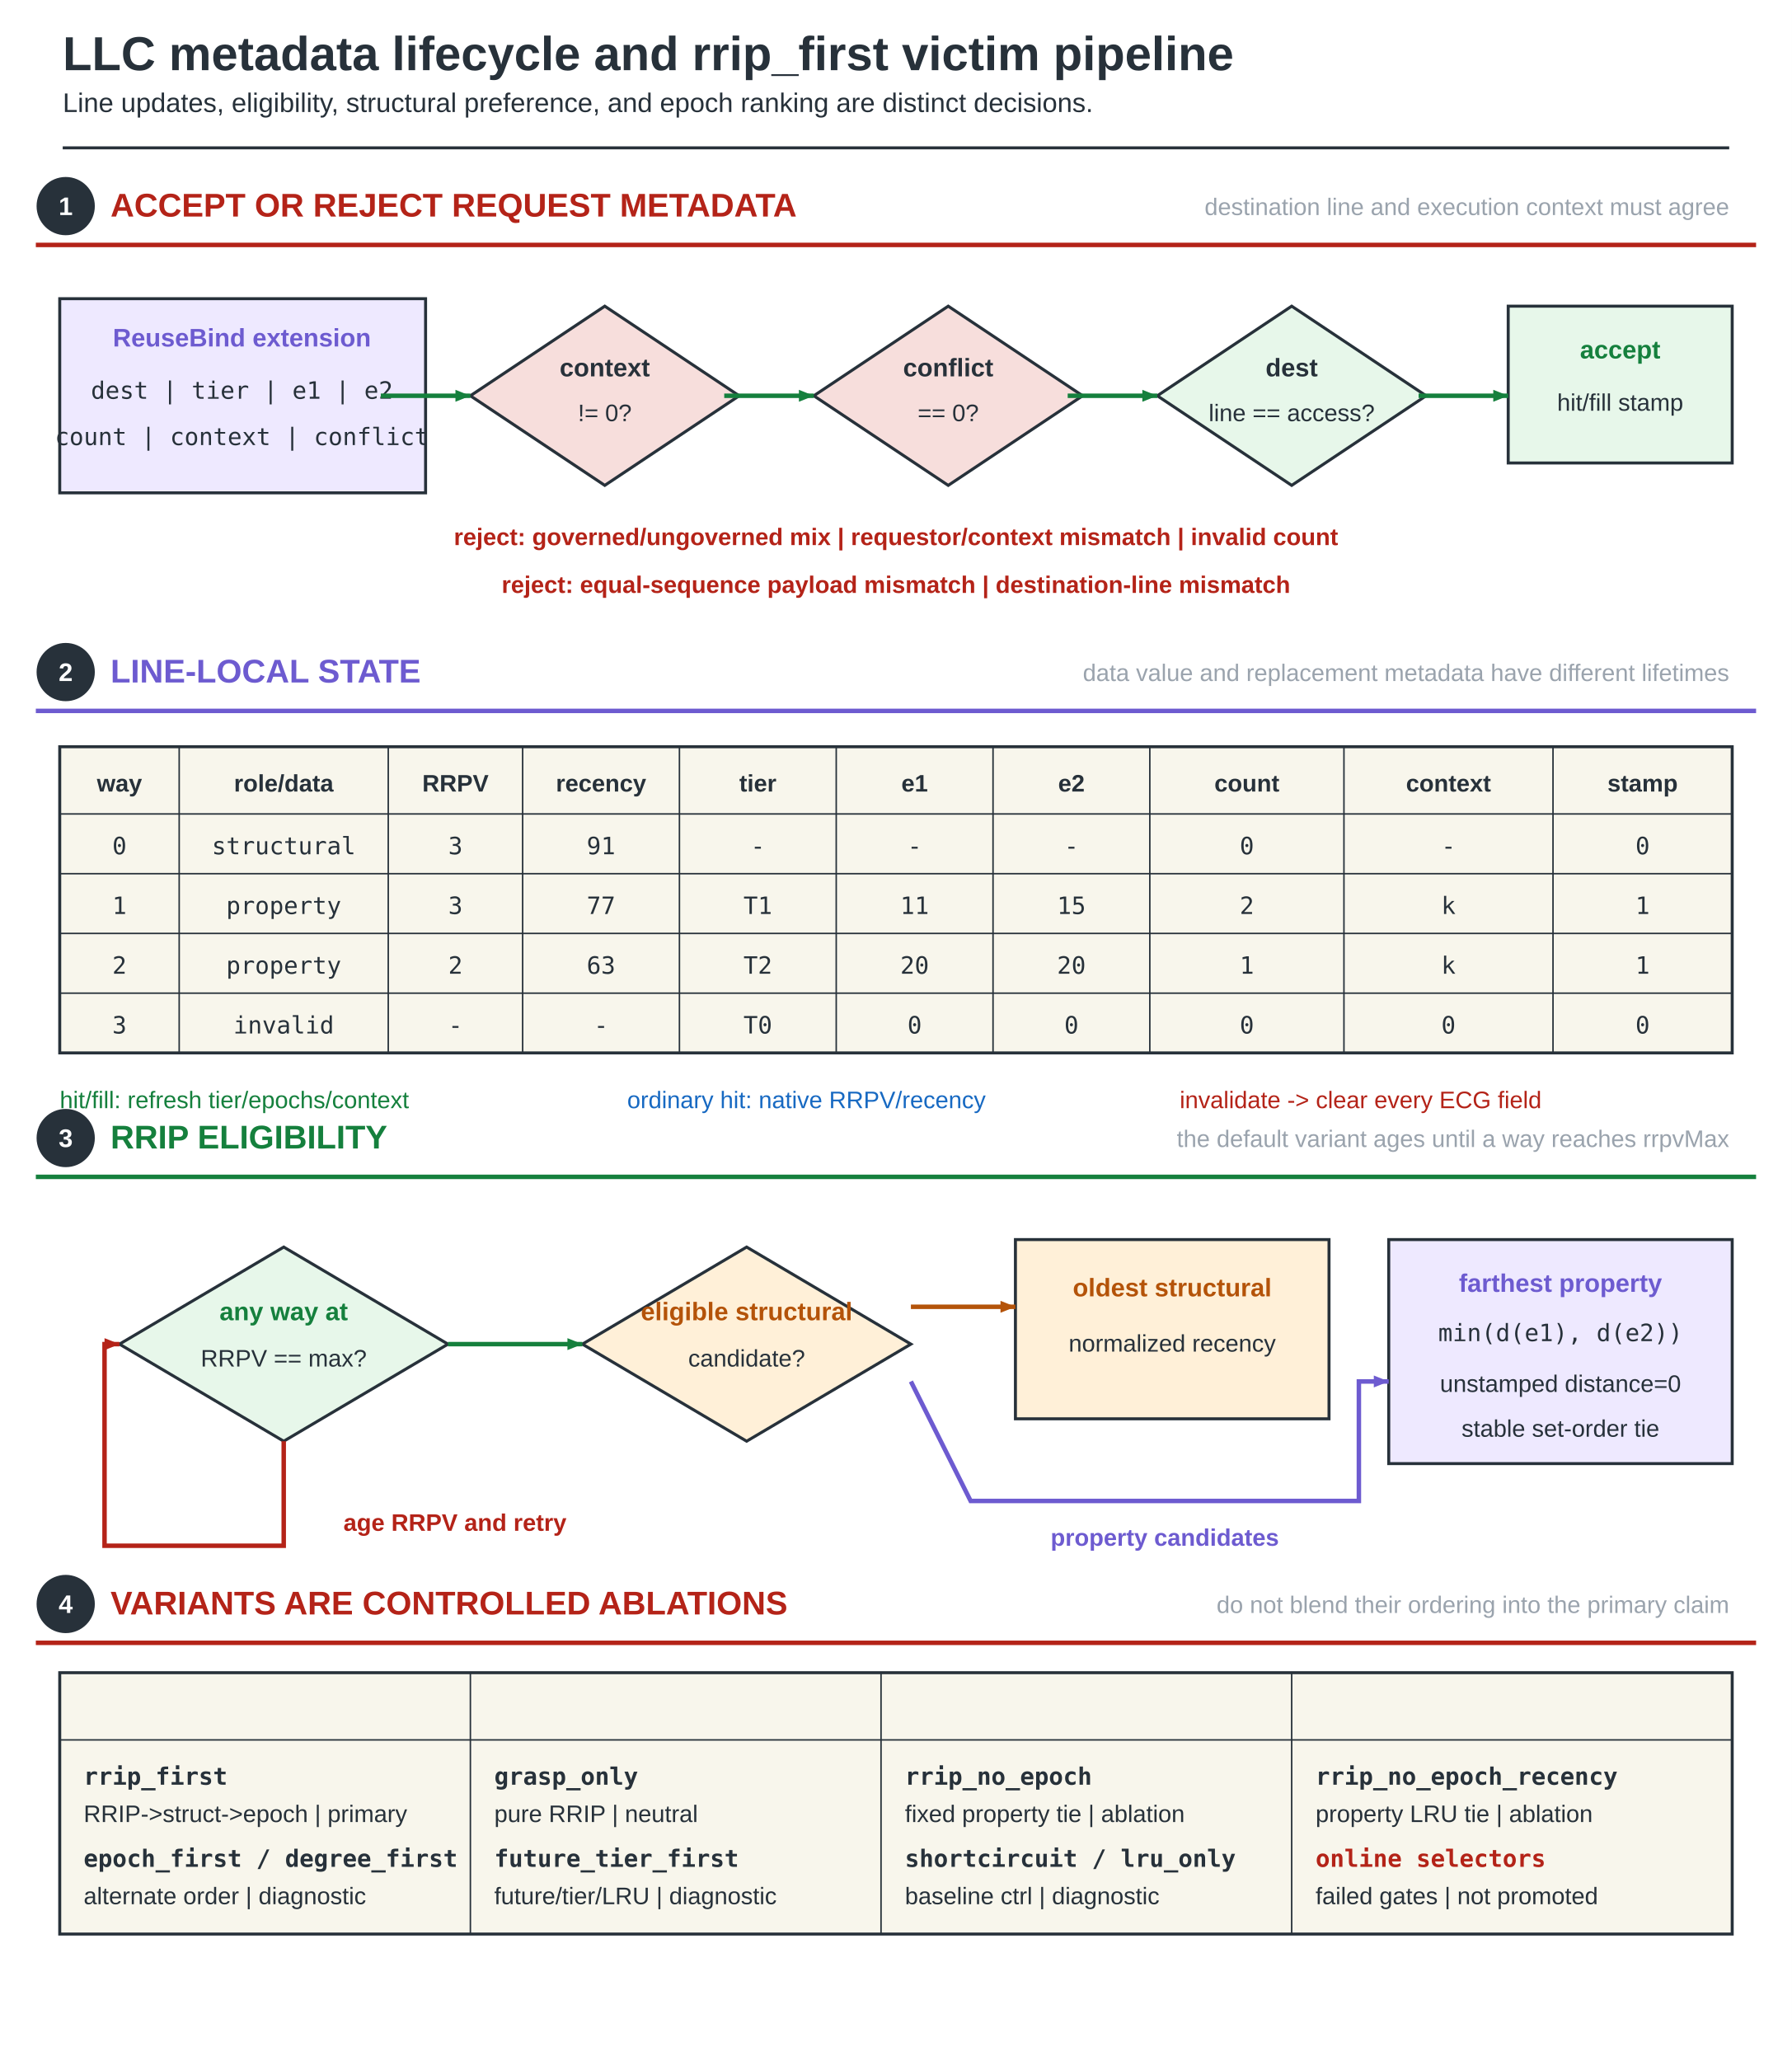
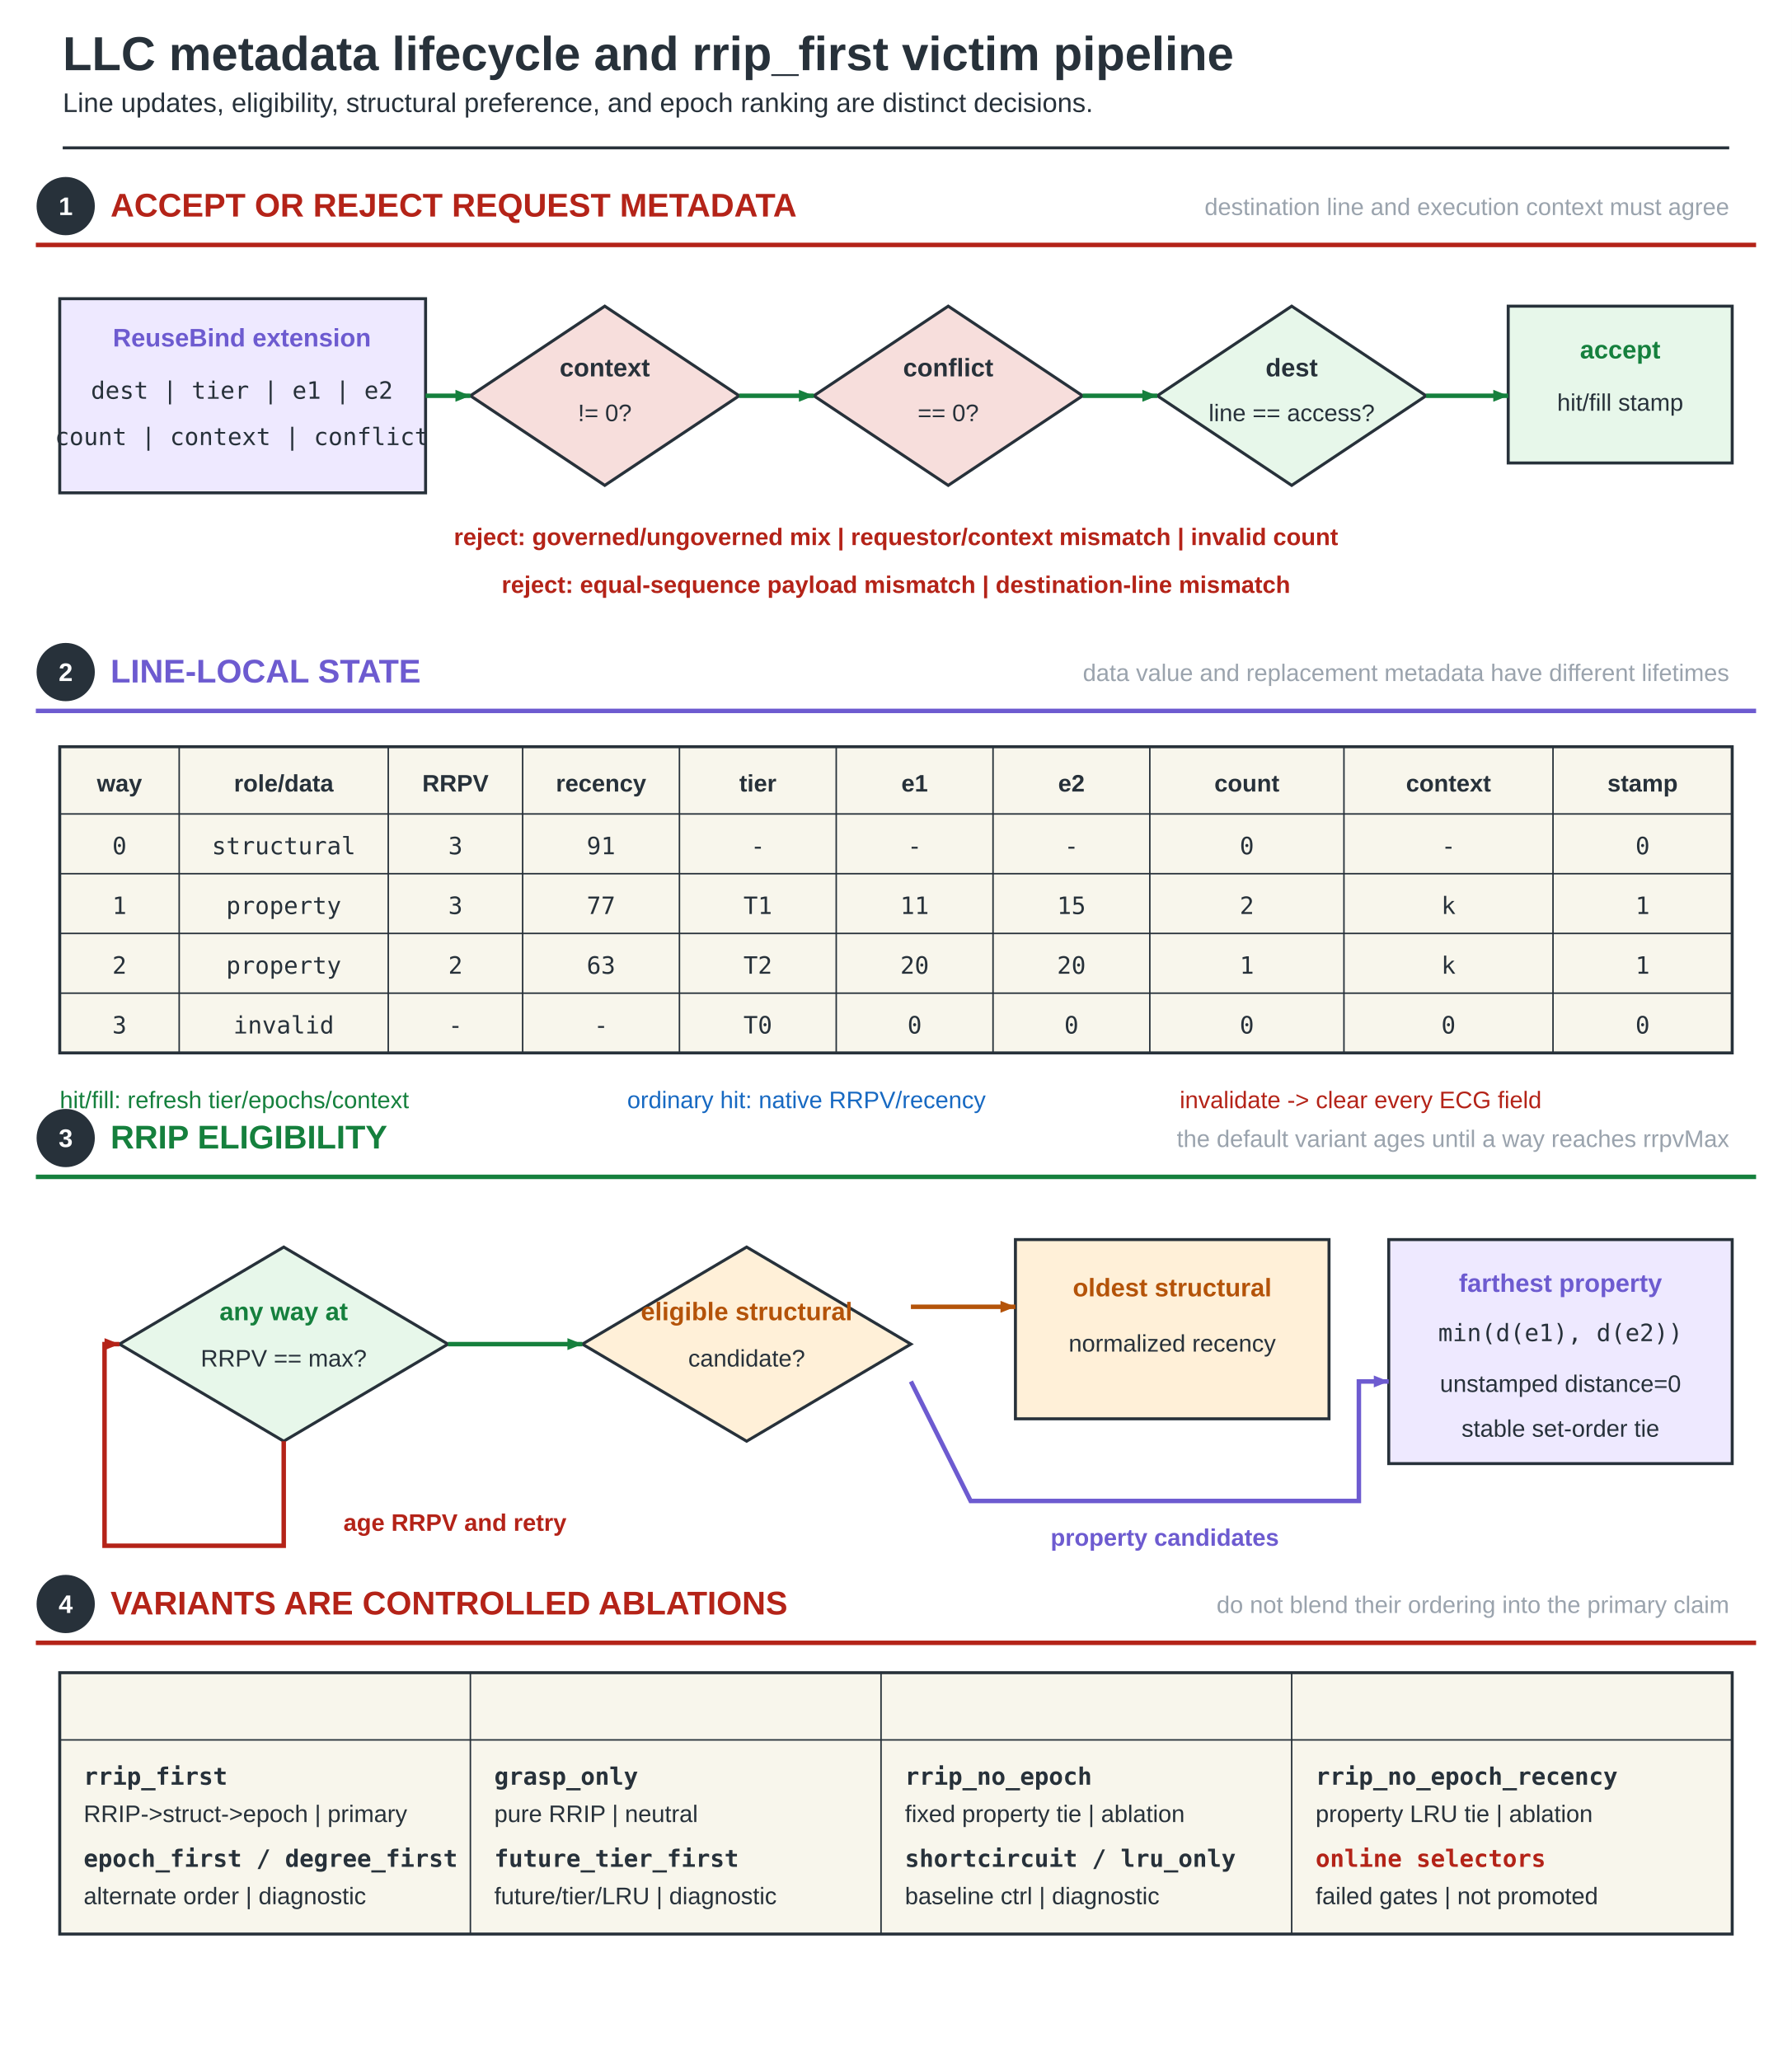
<svg xmlns="http://www.w3.org/2000/svg" width="1200" height="1380" viewBox="0 0 1200 1380" role="img" aria-labelledby="title desc" fill="#27313A" data-figure-schema="ecg-public/v1">
  <defs>
    <marker id="arrow-blue" viewBox="0 0 10 8" markerWidth="10" markerHeight="8" refX="10" refY="4" orient="auto" markerUnits="userSpaceOnUse">
      <path d="M0 0 L10 4 L0 8 Z" fill="#1769C2" />
    </marker>
    <marker id="arrow-green" viewBox="0 0 10 8" markerWidth="10" markerHeight="8" refX="10" refY="4" orient="auto" markerUnits="userSpaceOnUse">
      <path d="M0 0 L10 4 L0 8 Z" fill="#15803D" />
    </marker>
    <marker id="arrow-amber" viewBox="0 0 10 8" markerWidth="10" markerHeight="8" refX="10" refY="4" orient="auto" markerUnits="userSpaceOnUse">
      <path d="M0 0 L10 4 L0 8 Z" fill="#B45309" />
    </marker>
    <marker id="arrow-red" viewBox="0 0 10 8" markerWidth="10" markerHeight="8" refX="10" refY="4" orient="auto" markerUnits="userSpaceOnUse">
      <path d="M0 0 L10 4 L0 8 Z" fill="#B42318" />
    </marker>
    <marker id="arrow-purple" viewBox="0 0 10 8" markerWidth="10" markerHeight="8" refX="10" refY="4" orient="auto" markerUnits="userSpaceOnUse">
      <path d="M0 0 L10 4 L0 8 Z" fill="#6D5BD0" />
    </marker>
    <marker id="arrow-gray" viewBox="0 0 10 8" markerWidth="10" markerHeight="8" refX="10" refY="4" orient="auto" markerUnits="userSpaceOnUse">
      <path d="M0 0 L10 4 L0 8 Z" fill="#9AA3AD" />
    </marker>
    <marker id="arrow-ink" viewBox="0 0 10 8" markerWidth="10" markerHeight="8" refX="10" refY="4" orient="auto" markerUnits="userSpaceOnUse">
      <path d="M0 0 L10 4 L0 8 Z" fill="#27313A" />
    </marker>
    <style>
      :root { color-scheme: light dark; }
      @media (prefers-color-scheme: dark) {
        [fill="#FFFFFF"]{fill:#1E2327}[stroke="#FFFFFF"]{stroke:#1E2327}
        [fill="#F8F6EC"]{fill:#252A2E}[stroke="#F8F6EC"]{stroke:#252A2E}
        [fill="#EDF5FF"]{fill:#273846}[stroke="#EDF5FF"]{stroke:#273846}
        [fill="#E7F7EA"]{fill:#24382A}[stroke="#E7F7EA"]{stroke:#24382A}
        [fill="#FFF0D8"]{fill:#3B3122}[stroke="#FFF0D8"]{stroke:#3B3122}
        [fill="#F7DEDC"]{fill:#3D292A}[stroke="#F7DEDC"]{stroke:#3D292A}
        [fill="#EEE9FF"]{fill:#302C3C}[stroke="#EEE9FF"]{stroke:#302C3C}
        [fill="#27313A"]{fill:#ECE7DD}[stroke="#27313A"]{stroke:#ECE7DD}
        [fill="#9AA3AD"]{fill:#747D86}[stroke="#9AA3AD"]{stroke:#747D86}
        [fill="#1769C2"]{fill:#63A8FF}[stroke="#1769C2"]{stroke:#63A8FF}
        [fill="#15803D"]{fill:#63D68B}[stroke="#15803D"]{stroke:#63D68B}
        [fill="#B45309"]{fill:#F0B35A}[stroke="#B45309"]{stroke:#F0B35A}
        [fill="#6D5BD0"]{fill:#A79BF0}[stroke="#6D5BD0"]{stroke:#A79BF0}
        [fill="#B42318"]{fill:#F09B95}[stroke="#B42318"]{stroke:#F09B95}
      }
      .sans{font-family:Arial,Helvetica,sans-serif}
      .mono{font-family:"SFMono-Regular",Consolas,monospace}
      .title{font-size:32px;font-weight:700}
      .subtitle{font-size:18px}
      .heading{font-size:22px;font-weight:700}
      .label{font-size:17px;font-weight:700}
      .body{font-size:16px}
</style>
  </defs>
  <rect x="0" y="0" width="1200" height="1380" fill="#FFFFFF" />
  <text x="42" y="47" text-anchor="start" class="sans title" fill="#27313A" font-weight="700">LLC metadata lifecycle and rrip_first victim pipeline</text>
  <text x="42" y="75" text-anchor="start" class="sans subtitle" fill="#27313A">Line updates, eligibility, structural preference, and epoch ranking are distinct decisions.</text>
  <line x1="42" y1="99" x2="1158" y2="99" stroke="#27313A" stroke-width="2" />
  <circle cx="44" cy="138" r="19" fill="#27313A" stroke="#27313A" stroke-width="1" />
  <text x="44" y="144" text-anchor="middle" class="sans label" fill="#FFFFFF" font-weight="700">1</text>
  <text x="74" y="145" text-anchor="start" class="sans heading" fill="#B42318" font-weight="700">ACCEPT OR REJECT REQUEST METADATA</text>
  <text x="1158" y="144" text-anchor="end" class="sans body" fill="#9AA3AD">destination line and execution context must agree</text>
  <line x1="24" y1="164" x2="1176" y2="164" stroke="#B42318" stroke-width="3" />
  <rect x="40" y="200" width="245" height="130" rx="0" fill="#EEE9FF" stroke="#27313A" stroke-width="2" />
  <text x="162" y="232" text-anchor="middle" class="sans label" fill="#6D5BD0" font-weight="700">ReuseBind extension</text>
  <text x="162" y="267" text-anchor="middle" class="mono body" fill="#27313A">dest | tier | e1 | e2</text>
  <text x="162" y="298" text-anchor="middle" class="mono body" fill="#27313A">count | context | conflict</text>
  <polygon points="405,205.0 495.0,265 405,325.0 315.0,265" fill="#F7DEDC" stroke="#27313A" stroke-width="2" />
  <text x="405" y="252" text-anchor="middle" class="sans label" fill="#27313A" font-weight="700">context</text>
  <text x="405" y="282" text-anchor="middle" class="sans body" fill="#27313A">!= 0?</text>
  <polygon points="635,205.0 725.0,265 635,325.0 545.0,265" fill="#F7DEDC" stroke="#27313A" stroke-width="2" />
  <text x="635" y="252" text-anchor="middle" class="sans label" fill="#27313A" font-weight="700">conflict</text>
  <text x="635" y="282" text-anchor="middle" class="sans body" fill="#27313A">== 0?</text>
  <polygon points="865,205.0 955.0,265 865,325.0 775.0,265" fill="#E7F7EA" stroke="#27313A" stroke-width="2" />
  <text x="865" y="252" text-anchor="middle" class="sans label" fill="#27313A" font-weight="700">dest</text>
  <text x="865" y="282" text-anchor="middle" class="sans body" fill="#27313A">line == access?</text>
  <rect x="1010" y="205" width="150" height="105" rx="0" fill="#E7F7EA" stroke="#27313A" stroke-width="2" />
  <text x="1085" y="240" text-anchor="middle" class="sans label" fill="#15803D" font-weight="700">accept</text>
  <text x="1085" y="275" text-anchor="middle" class="sans body" fill="#27313A">hit/fill stamp</text>
-   <path d="M255 265 L315 265" fill="none" stroke="#15803D" stroke-width="3" marker-end="url(#arrow-green)" data-flow-kind="control" data-flow-label="ReuseBind extension" />
-   <path d="M485 265 L545 265" fill="none" stroke="#15803D" stroke-width="3" marker-end="url(#arrow-green)" data-flow-kind="control" data-flow-label="context" />
-   <path d="M715 265 L775 265" fill="none" stroke="#15803D" stroke-width="3" marker-end="url(#arrow-green)" data-flow-kind="control" data-flow-label="conflict" />
-   <path d="M950 265 L1010 265" fill="none" stroke="#15803D" stroke-width="3" marker-end="url(#arrow-green)" data-flow-kind="control" data-flow-label="destination line" />
+   <path d="M285 265 L315 265" fill="none" stroke="#15803D" stroke-width="3" marker-end="url(#arrow-green)" data-flow-kind="control" data-flow-label="ReuseBind extension" />
+   <path d="M495 265 L545 265" fill="none" stroke="#15803D" stroke-width="3" marker-end="url(#arrow-green)" data-flow-kind="control" data-flow-label="context" />
+   <path d="M725 265 L775 265" fill="none" stroke="#15803D" stroke-width="3" marker-end="url(#arrow-green)" data-flow-kind="control" data-flow-label="conflict" />
+   <path d="M955 265 L1010 265" fill="none" stroke="#15803D" stroke-width="3" marker-end="url(#arrow-green)" data-flow-kind="control" data-flow-label="destination line" />
  <text x="600" y="365" text-anchor="middle" class="sans body" fill="#B42318" font-weight="700">reject: governed/ungoverned mix | requestor/context mismatch | invalid count</text>
  <text x="600" y="397" text-anchor="middle" class="sans body" fill="#B42318" font-weight="700">reject: equal-sequence payload mismatch | destination-line mismatch</text>
  <circle cx="44" cy="450" r="19" fill="#27313A" stroke="#27313A" stroke-width="1" />
  <text x="44" y="456" text-anchor="middle" class="sans label" fill="#FFFFFF" font-weight="700">2</text>
  <text x="74" y="457" text-anchor="start" class="sans heading" fill="#6D5BD0" font-weight="700">LINE-LOCAL STATE</text>
  <text x="1158" y="456" text-anchor="end" class="sans body" fill="#9AA3AD">data value and replacement metadata have different lifetimes</text>
  <line x1="24" y1="476" x2="1176" y2="476" stroke="#6D5BD0" stroke-width="3" />
  <rect x="40" y="500" width="1120" height="205" rx="0" fill="#F8F6EC" stroke="#27313A" stroke-width="2" />
  <line x1="120" y1="500" x2="120" y2="705" stroke="#27313A" stroke-width="1" />
  <line x1="260" y1="500" x2="260" y2="705" stroke="#27313A" stroke-width="1" />
  <line x1="350" y1="500" x2="350" y2="705" stroke="#27313A" stroke-width="1" />
  <line x1="455" y1="500" x2="455" y2="705" stroke="#27313A" stroke-width="1" />
  <line x1="560" y1="500" x2="560" y2="705" stroke="#27313A" stroke-width="1" />
  <line x1="665" y1="500" x2="665" y2="705" stroke="#27313A" stroke-width="1" />
  <line x1="770" y1="500" x2="770" y2="705" stroke="#27313A" stroke-width="1" />
  <line x1="900" y1="500" x2="900" y2="705" stroke="#27313A" stroke-width="1" />
  <line x1="1040" y1="500" x2="1040" y2="705" stroke="#27313A" stroke-width="1" />
  <line x1="40" y1="545" x2="1160" y2="545" stroke="#27313A" stroke-width="1" />
  <line x1="40" y1="585" x2="1160" y2="585" stroke="#27313A" stroke-width="1" />
  <line x1="40" y1="625" x2="1160" y2="625" stroke="#27313A" stroke-width="1" />
  <line x1="40" y1="665" x2="1160" y2="665" stroke="#27313A" stroke-width="1" />
  <text x="80.0" y="530" text-anchor="middle" class="sans body" fill="#27313A" font-weight="700">way</text>
  <text x="190.0" y="530" text-anchor="middle" class="sans body" fill="#27313A" font-weight="700">role/data</text>
  <text x="305.0" y="530" text-anchor="middle" class="sans body" fill="#27313A" font-weight="700">RRPV</text>
  <text x="402.5" y="530" text-anchor="middle" class="sans body" fill="#27313A" font-weight="700">recency</text>
  <text x="507.5" y="530" text-anchor="middle" class="sans body" fill="#27313A" font-weight="700">tier</text>
  <text x="612.5" y="530" text-anchor="middle" class="sans body" fill="#27313A" font-weight="700">e1</text>
  <text x="717.5" y="530" text-anchor="middle" class="sans body" fill="#27313A" font-weight="700">e2</text>
  <text x="835.0" y="530" text-anchor="middle" class="sans body" fill="#27313A" font-weight="700">count</text>
  <text x="970.0" y="530" text-anchor="middle" class="sans body" fill="#27313A" font-weight="700">context</text>
  <text x="1100.0" y="530" text-anchor="middle" class="sans body" fill="#27313A" font-weight="700">stamp</text>
  <text x="80.0" y="572" text-anchor="middle" class="mono body" fill="#27313A">0</text>
  <text x="190.0" y="572" text-anchor="middle" class="mono body" fill="#27313A">structural</text>
  <text x="305.0" y="572" text-anchor="middle" class="mono body" fill="#27313A">3</text>
  <text x="402.5" y="572" text-anchor="middle" class="mono body" fill="#27313A">91</text>
  <text x="507.5" y="572" text-anchor="middle" class="mono body" fill="#27313A">-</text>
  <text x="612.5" y="572" text-anchor="middle" class="mono body" fill="#27313A">-</text>
  <text x="717.5" y="572" text-anchor="middle" class="mono body" fill="#27313A">-</text>
  <text x="835.0" y="572" text-anchor="middle" class="mono body" fill="#27313A">0</text>
  <text x="970.0" y="572" text-anchor="middle" class="mono body" fill="#27313A">-</text>
  <text x="1100.0" y="572" text-anchor="middle" class="mono body" fill="#27313A">0</text>
  <text x="80.0" y="612" text-anchor="middle" class="mono body" fill="#27313A">1</text>
  <text x="190.0" y="612" text-anchor="middle" class="mono body" fill="#27313A">property</text>
  <text x="305.0" y="612" text-anchor="middle" class="mono body" fill="#27313A">3</text>
  <text x="402.5" y="612" text-anchor="middle" class="mono body" fill="#27313A">77</text>
  <text x="507.5" y="612" text-anchor="middle" class="mono body" fill="#27313A">T1</text>
  <text x="612.5" y="612" text-anchor="middle" class="mono body" fill="#27313A">11</text>
  <text x="717.5" y="612" text-anchor="middle" class="mono body" fill="#27313A">15</text>
  <text x="835.0" y="612" text-anchor="middle" class="mono body" fill="#27313A">2</text>
  <text x="970.0" y="612" text-anchor="middle" class="mono body" fill="#27313A">k</text>
  <text x="1100.0" y="612" text-anchor="middle" class="mono body" fill="#27313A">1</text>
  <text x="80.0" y="652" text-anchor="middle" class="mono body" fill="#27313A">2</text>
  <text x="190.0" y="652" text-anchor="middle" class="mono body" fill="#27313A">property</text>
  <text x="305.0" y="652" text-anchor="middle" class="mono body" fill="#27313A">2</text>
  <text x="402.5" y="652" text-anchor="middle" class="mono body" fill="#27313A">63</text>
  <text x="507.5" y="652" text-anchor="middle" class="mono body" fill="#27313A">T2</text>
  <text x="612.5" y="652" text-anchor="middle" class="mono body" fill="#27313A">20</text>
  <text x="717.5" y="652" text-anchor="middle" class="mono body" fill="#27313A">20</text>
  <text x="835.0" y="652" text-anchor="middle" class="mono body" fill="#27313A">1</text>
  <text x="970.0" y="652" text-anchor="middle" class="mono body" fill="#27313A">k</text>
  <text x="1100.0" y="652" text-anchor="middle" class="mono body" fill="#27313A">1</text>
  <text x="80.0" y="692" text-anchor="middle" class="mono body" fill="#27313A">3</text>
  <text x="190.0" y="692" text-anchor="middle" class="mono body" fill="#27313A">invalid</text>
  <text x="305.0" y="692" text-anchor="middle" class="mono body" fill="#27313A">-</text>
  <text x="402.5" y="692" text-anchor="middle" class="mono body" fill="#27313A">-</text>
  <text x="507.5" y="692" text-anchor="middle" class="mono body" fill="#27313A">T0</text>
  <text x="612.5" y="692" text-anchor="middle" class="mono body" fill="#27313A">0</text>
  <text x="717.5" y="692" text-anchor="middle" class="mono body" fill="#27313A">0</text>
  <text x="835.0" y="692" text-anchor="middle" class="mono body" fill="#27313A">0</text>
  <text x="970.0" y="692" text-anchor="middle" class="mono body" fill="#27313A">0</text>
  <text x="1100.0" y="692" text-anchor="middle" class="mono body" fill="#27313A">0</text>
  <text x="40" y="742" text-anchor="start" class="sans body" fill="#15803D">hit/fill: refresh tier/epochs/context</text>
  <text x="420" y="742" text-anchor="start" class="sans body" fill="#1769C2">ordinary hit: native RRPV/recency</text>
  <text x="790" y="742" text-anchor="start" class="sans body" fill="#B42318">invalidate -&gt; clear every ECG field</text>
  <circle cx="44" cy="762" r="19" fill="#27313A" stroke="#27313A" stroke-width="1" />
  <text x="44" y="768" text-anchor="middle" class="sans label" fill="#FFFFFF" font-weight="700">3</text>
  <text x="74" y="769" text-anchor="start" class="sans heading" fill="#15803D" font-weight="700">RRIP ELIGIBILITY</text>
  <text x="1158" y="768" text-anchor="end" class="sans body" fill="#9AA3AD">the default variant ages until a way reaches rrpvMax</text>
  <line x1="24" y1="788" x2="1176" y2="788" stroke="#15803D" stroke-width="3" />
  <polygon points="190,835.0 300.0,900 190,965.0 80.0,900" fill="#E7F7EA" stroke="#27313A" stroke-width="2" />
  <text x="190" y="884" text-anchor="middle" class="sans label" fill="#15803D" font-weight="700">any way at</text>
  <text x="190" y="915" text-anchor="middle" class="sans body" fill="#27313A">RRPV == max?</text>
  <polygon points="500,835.0 610.0,900 500,965.0 390.0,900" fill="#FFF0D8" stroke="#27313A" stroke-width="2" />
  <text x="500" y="884" text-anchor="middle" class="sans label" fill="#B45309" font-weight="700">eligible structural</text>
  <text x="500" y="915" text-anchor="middle" class="sans body" fill="#27313A">candidate?</text>
  <rect x="680" y="830" width="210" height="120" rx="0" fill="#FFF0D8" stroke="#27313A" stroke-width="2" />
  <text x="785" y="868" text-anchor="middle" class="sans label" fill="#B45309" font-weight="700">oldest structural</text>
  <text x="785" y="905" text-anchor="middle" class="sans body" fill="#27313A">normalized recency</text>
  <rect x="930" y="830" width="230" height="150" rx="0" fill="#EEE9FF" stroke="#27313A" stroke-width="2" />
  <text x="1045" y="865" text-anchor="middle" class="sans label" fill="#6D5BD0" font-weight="700">farthest property</text>
  <text x="1045" y="898" text-anchor="middle" class="mono body" fill="#27313A">min(d(e1), d(e2))</text>
  <text x="1045" y="932" text-anchor="middle" class="sans body" fill="#27313A">unstamped distance=0</text>
  <text x="1045" y="962" text-anchor="middle" class="sans body" fill="#27313A">stable set-order tie</text>
  <path d="M300 900 L390 900" fill="none" stroke="#15803D" stroke-width="3" marker-end="url(#arrow-green)" data-flow-kind="control" data-flow-label="RRPV == max?" />
  <path d="M610 875 L680 875" fill="none" stroke="#B45309" stroke-width="3" marker-end="url(#arrow-amber)" data-flow-kind="control" data-flow-label="eligible structural" />
  <path d="M610 925 L650 1005 L910 1005 L910 925 L930 925" fill="none" stroke="#6D5BD0" stroke-width="3" marker-end="url(#arrow-purple)" data-flow-kind="control" data-flow-label="property candidates" />
  <text x="780" y="1035" text-anchor="middle" class="sans body" fill="#6D5BD0" font-weight="700">property candidates</text>
  <path d="M190 965 L190 1035 L70 1035 L70 900 L80 900" fill="none" stroke="#B42318" stroke-width="3" marker-end="url(#arrow-red)" data-flow-kind="loop" data-flow-label="age RRPV and retry" />
  <text x="230" y="1025" text-anchor="start" class="sans body" fill="#B42318" font-weight="700">age RRPV and retry</text>
  <circle cx="44" cy="1074" r="19" fill="#27313A" stroke="#27313A" stroke-width="1" />
  <text x="44" y="1080" text-anchor="middle" class="sans label" fill="#FFFFFF" font-weight="700">4</text>
  <text x="74" y="1081" text-anchor="start" class="sans heading" fill="#B42318" font-weight="700">VARIANTS ARE CONTROLLED ABLATIONS</text>
  <text x="1158" y="1080" text-anchor="end" class="sans body" fill="#9AA3AD">do not blend their ordering into the primary claim</text>
  <line x1="24" y1="1100" x2="1176" y2="1100" stroke="#B42318" stroke-width="3" />
  <rect x="40" y="1120" width="1120" height="175" rx="0" fill="#F8F6EC" stroke="#27313A" stroke-width="2" />
  <line x1="40" y1="1165" x2="1160" y2="1165" stroke="#27313A" stroke-width="1" />
  <line x1="315" y1="1120" x2="315" y2="1295" stroke="#27313A" stroke-width="1" />
  <line x1="590" y1="1120" x2="590" y2="1295" stroke="#27313A" stroke-width="1" />
  <line x1="865" y1="1120" x2="865" y2="1295" stroke="#27313A" stroke-width="1" />
  <text x="56" y="1195" text-anchor="start" class="mono body" fill="#27313A" font-weight="700">rrip_first</text>
  <text x="56" y="1220" text-anchor="start" class="sans body" fill="#27313A">RRIP-&gt;struct-&gt;epoch | primary</text>
  <text x="331" y="1195" text-anchor="start" class="mono body" fill="#27313A" font-weight="700">grasp_only</text>
  <text x="331" y="1220" text-anchor="start" class="sans body" fill="#27313A">pure RRIP | neutral</text>
  <text x="606" y="1195" text-anchor="start" class="mono body" fill="#27313A" font-weight="700">rrip_no_epoch</text>
  <text x="606" y="1220" text-anchor="start" class="sans body" fill="#27313A">fixed property tie | ablation</text>
  <text x="881" y="1195" text-anchor="start" class="mono body" fill="#27313A" font-weight="700">rrip_no_epoch_recency</text>
  <text x="881" y="1220" text-anchor="start" class="sans body" fill="#27313A">property LRU tie | ablation</text>
  <text x="56" y="1250" text-anchor="start" class="mono body" fill="#27313A" font-weight="700">epoch_first / degree_first</text>
  <text x="56" y="1275" text-anchor="start" class="sans body" fill="#27313A">alternate order | diagnostic</text>
  <text x="331" y="1250" text-anchor="start" class="mono body" fill="#27313A" font-weight="700">future_tier_first</text>
  <text x="331" y="1275" text-anchor="start" class="sans body" fill="#27313A">future/tier/LRU | diagnostic</text>
  <text x="606" y="1250" text-anchor="start" class="mono body" fill="#27313A" font-weight="700">shortcircuit / lru_only</text>
  <text x="606" y="1275" text-anchor="start" class="sans body" fill="#27313A">baseline ctrl | diagnostic</text>
  <text x="881" y="1250" text-anchor="start" class="mono body" fill="#B42318" font-weight="700">online selectors</text>
  <text x="881" y="1275" text-anchor="start" class="sans body" fill="#27313A">failed gates | not promoted</text>
</svg>
